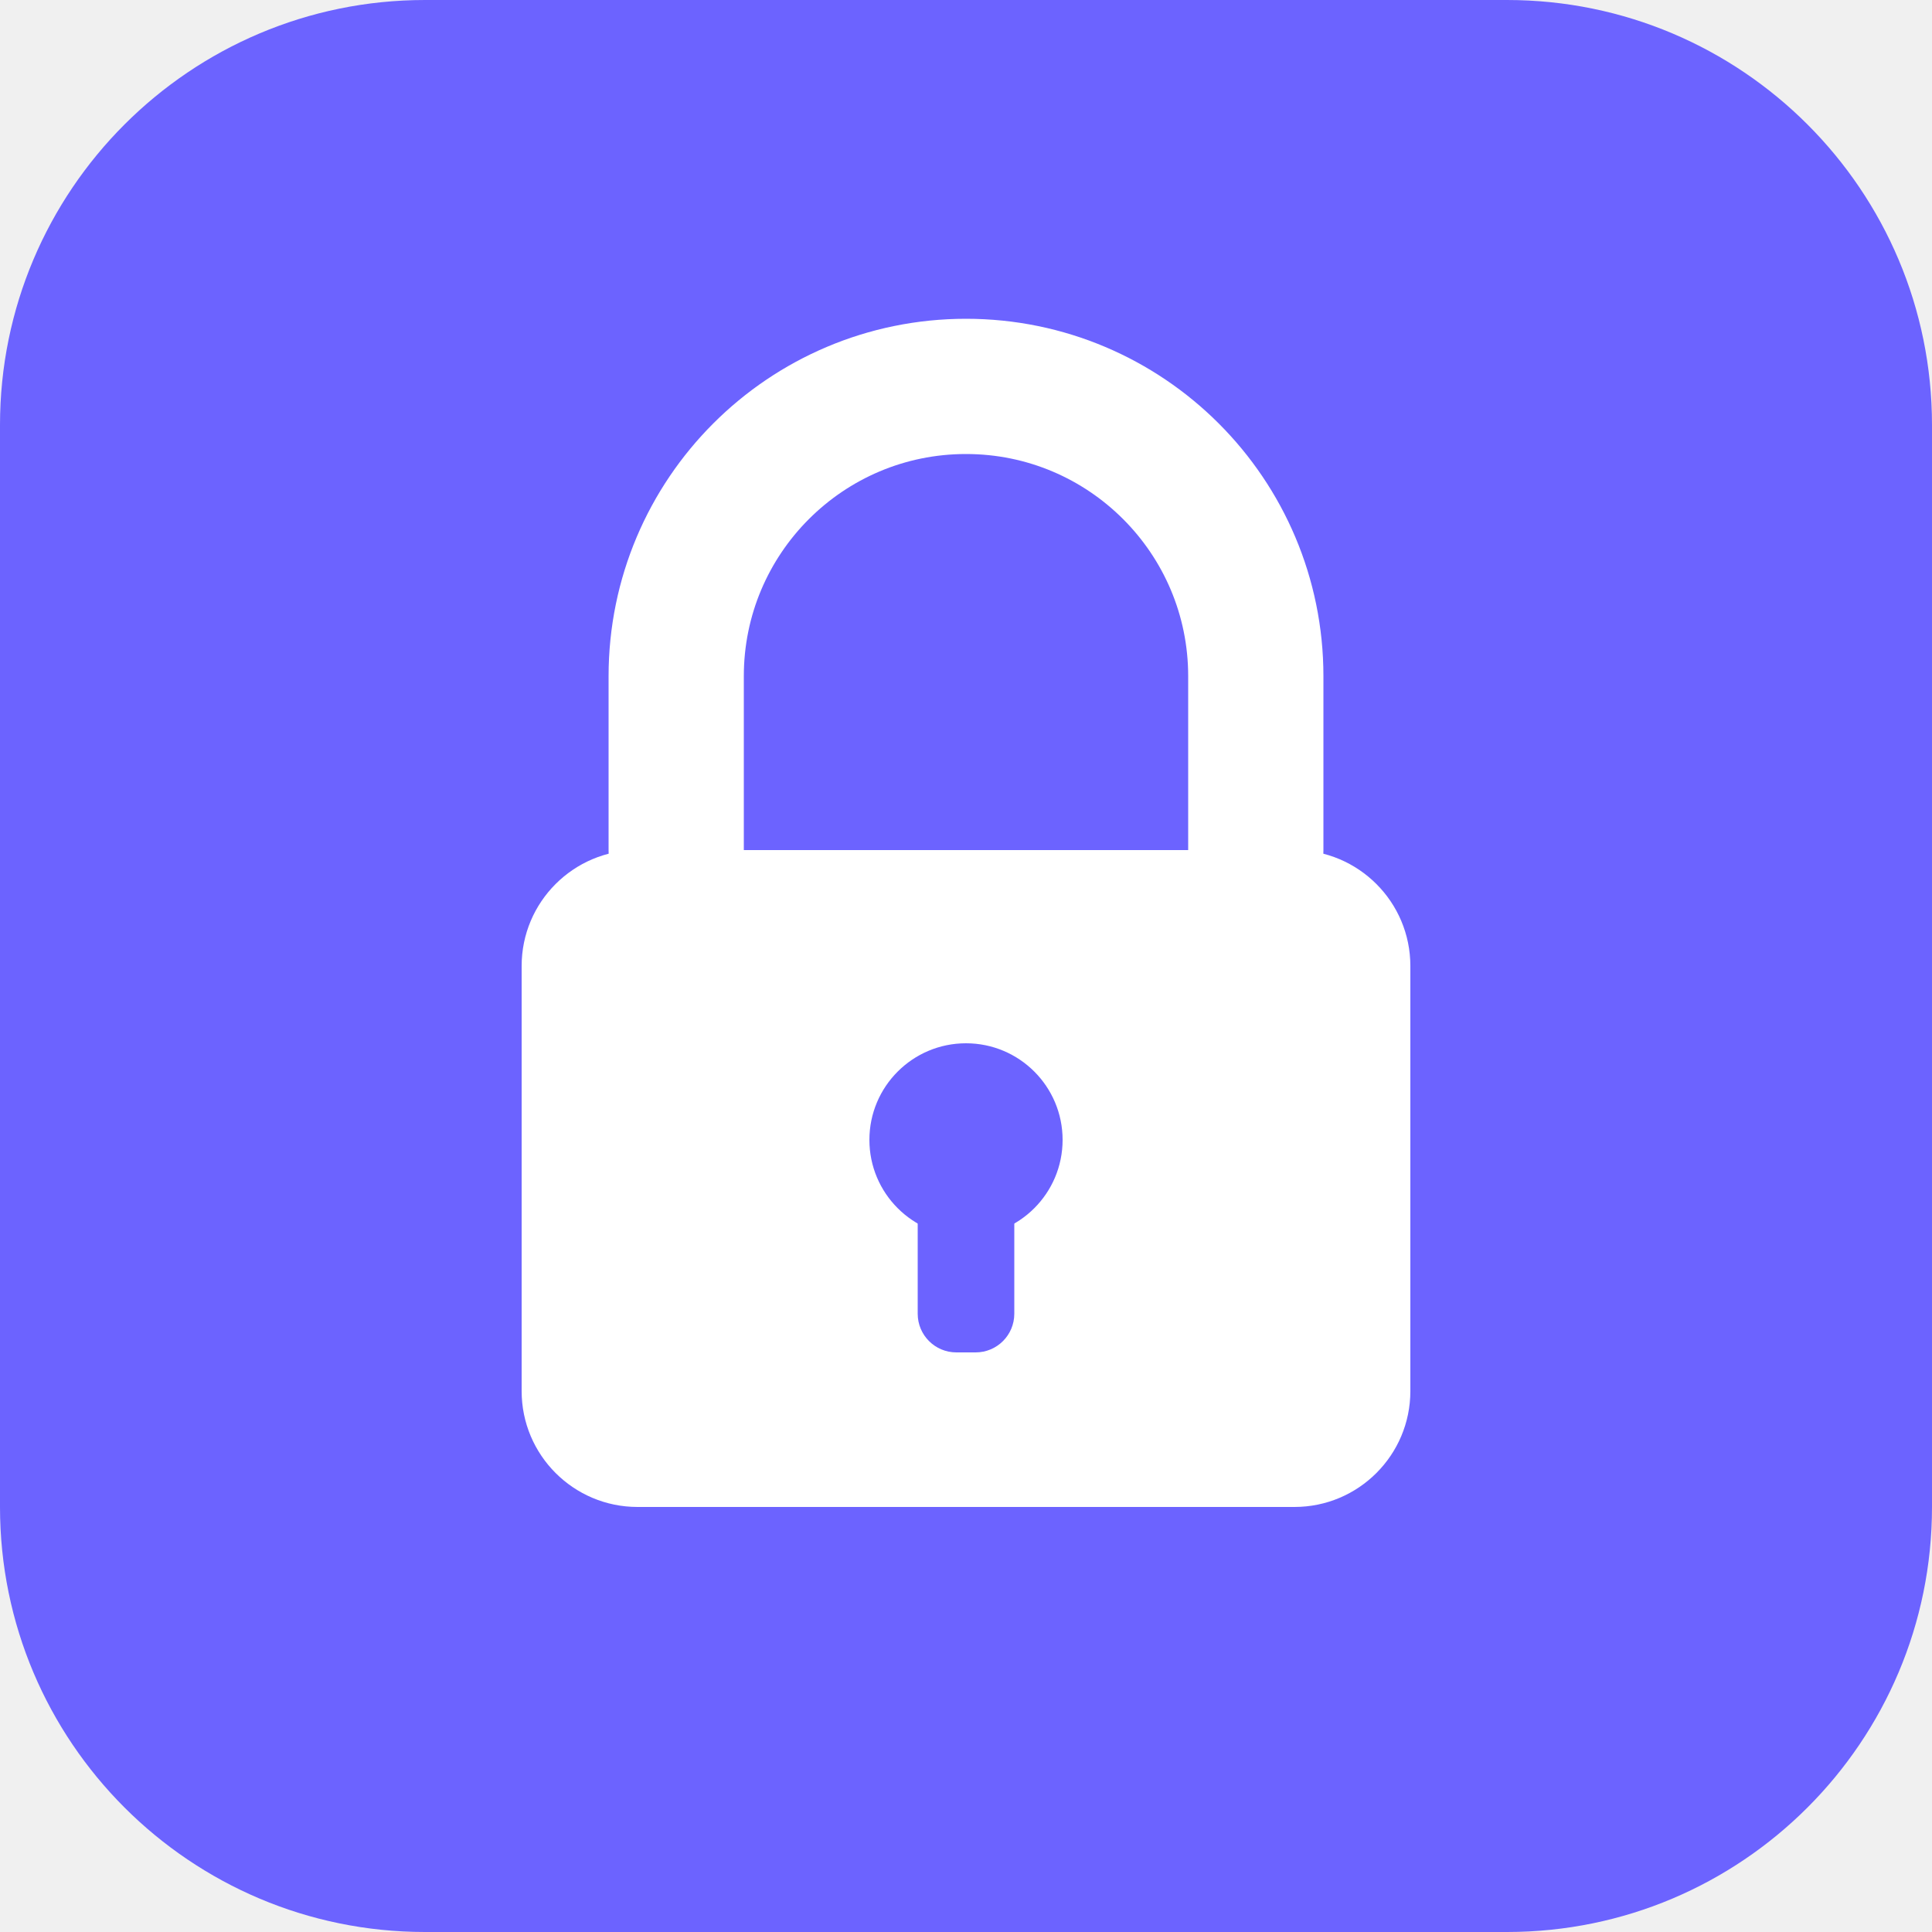
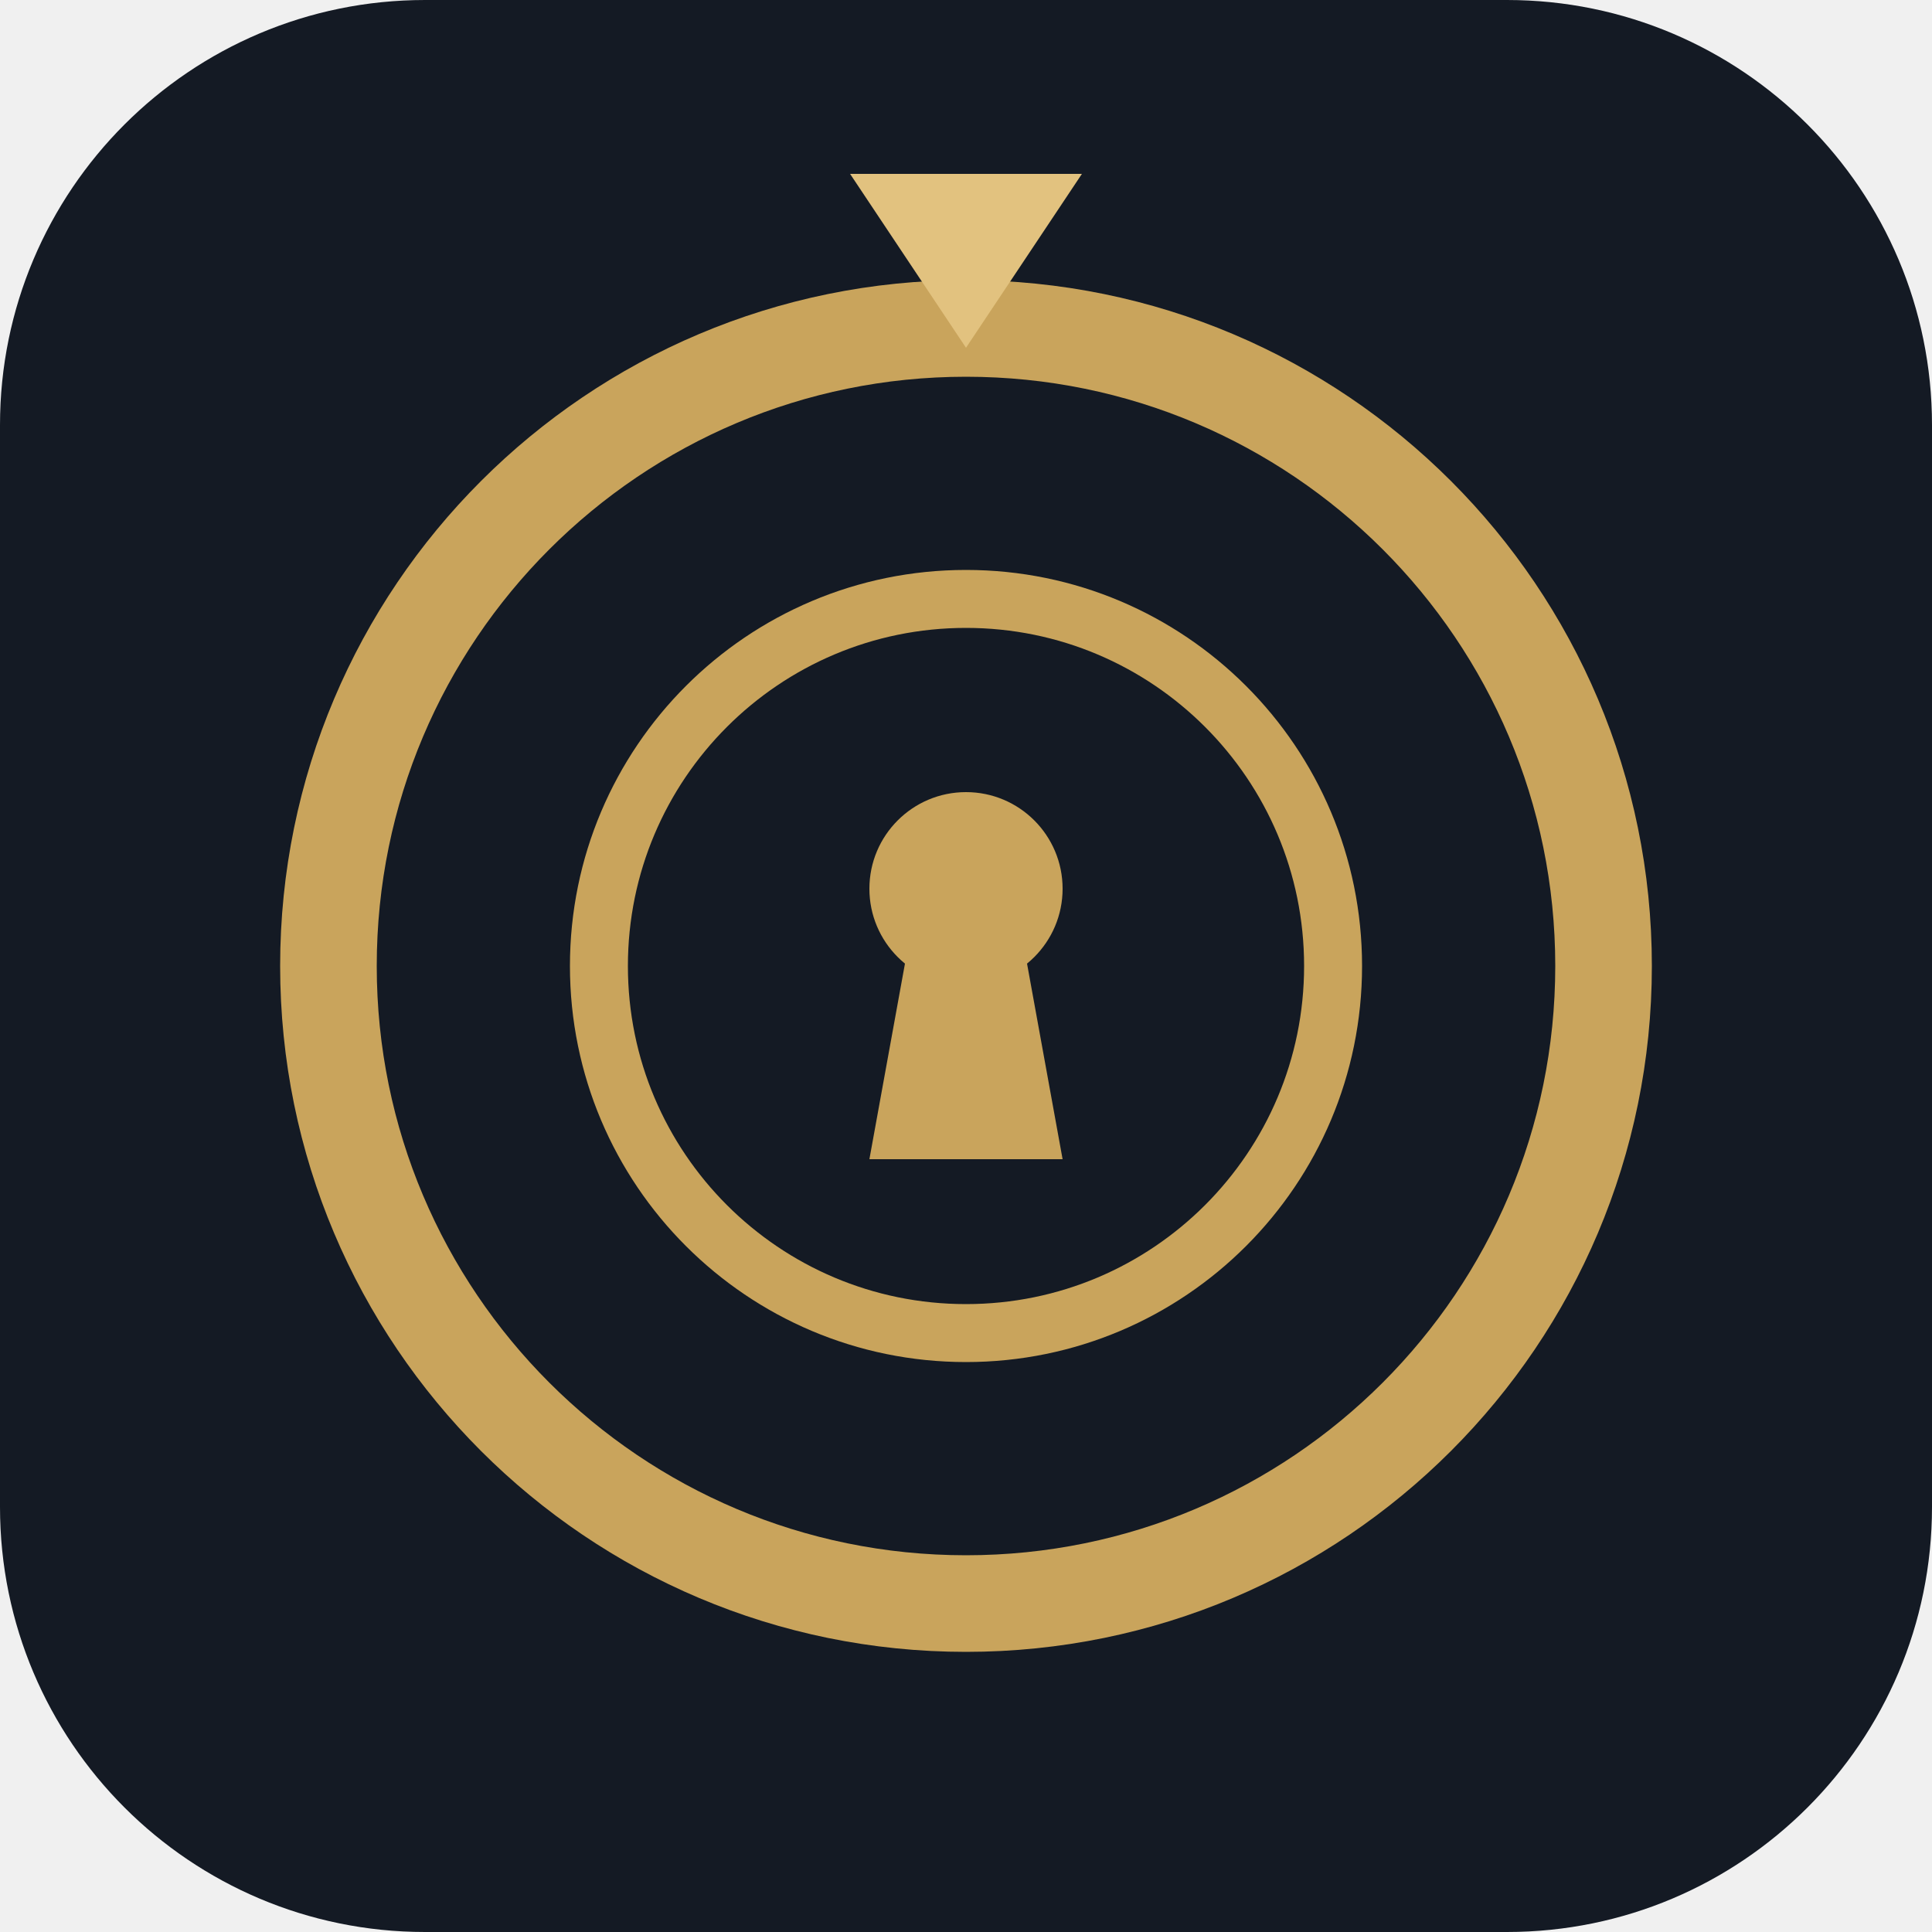
<svg xmlns="http://www.w3.org/2000/svg" viewBox="0 0 100 100">
-   <rect width="100" height="100" rx="22" fill="#6c63ff" />
-   <rect x="27" y="44" width="46" height="34" rx="6" fill="#fff" />
-   <path d="M35 44V35a15 15 0 0 1 30 0v9" fill="none" stroke="#fff" stroke-width="7" stroke-linecap="round" />
-   <circle cx="50" cy="59" r="5" fill="#6c63ff" />
-   <rect x="47.5" y="60" width="5" height="10" rx="2" fill="#6c63ff" />
+   <rect width="100" height="100" rx="22" fill="#141A24" />
+   <circle cx="50" cy="50" r="33" fill="none" stroke="#C9A45C" stroke-width="5" />
+   <circle cx="50" cy="50" r="19" fill="none" stroke="#C9A45C" stroke-width="3" />
+   <circle cx="50" cy="46" r="5" fill="#C9A45C" />
+   <path d="M47 49h6l2 11h-10z" fill="#C9A45C" />
+   <path d="M44 9h12l-6 9z" fill="#E2C27F" />
</svg>
